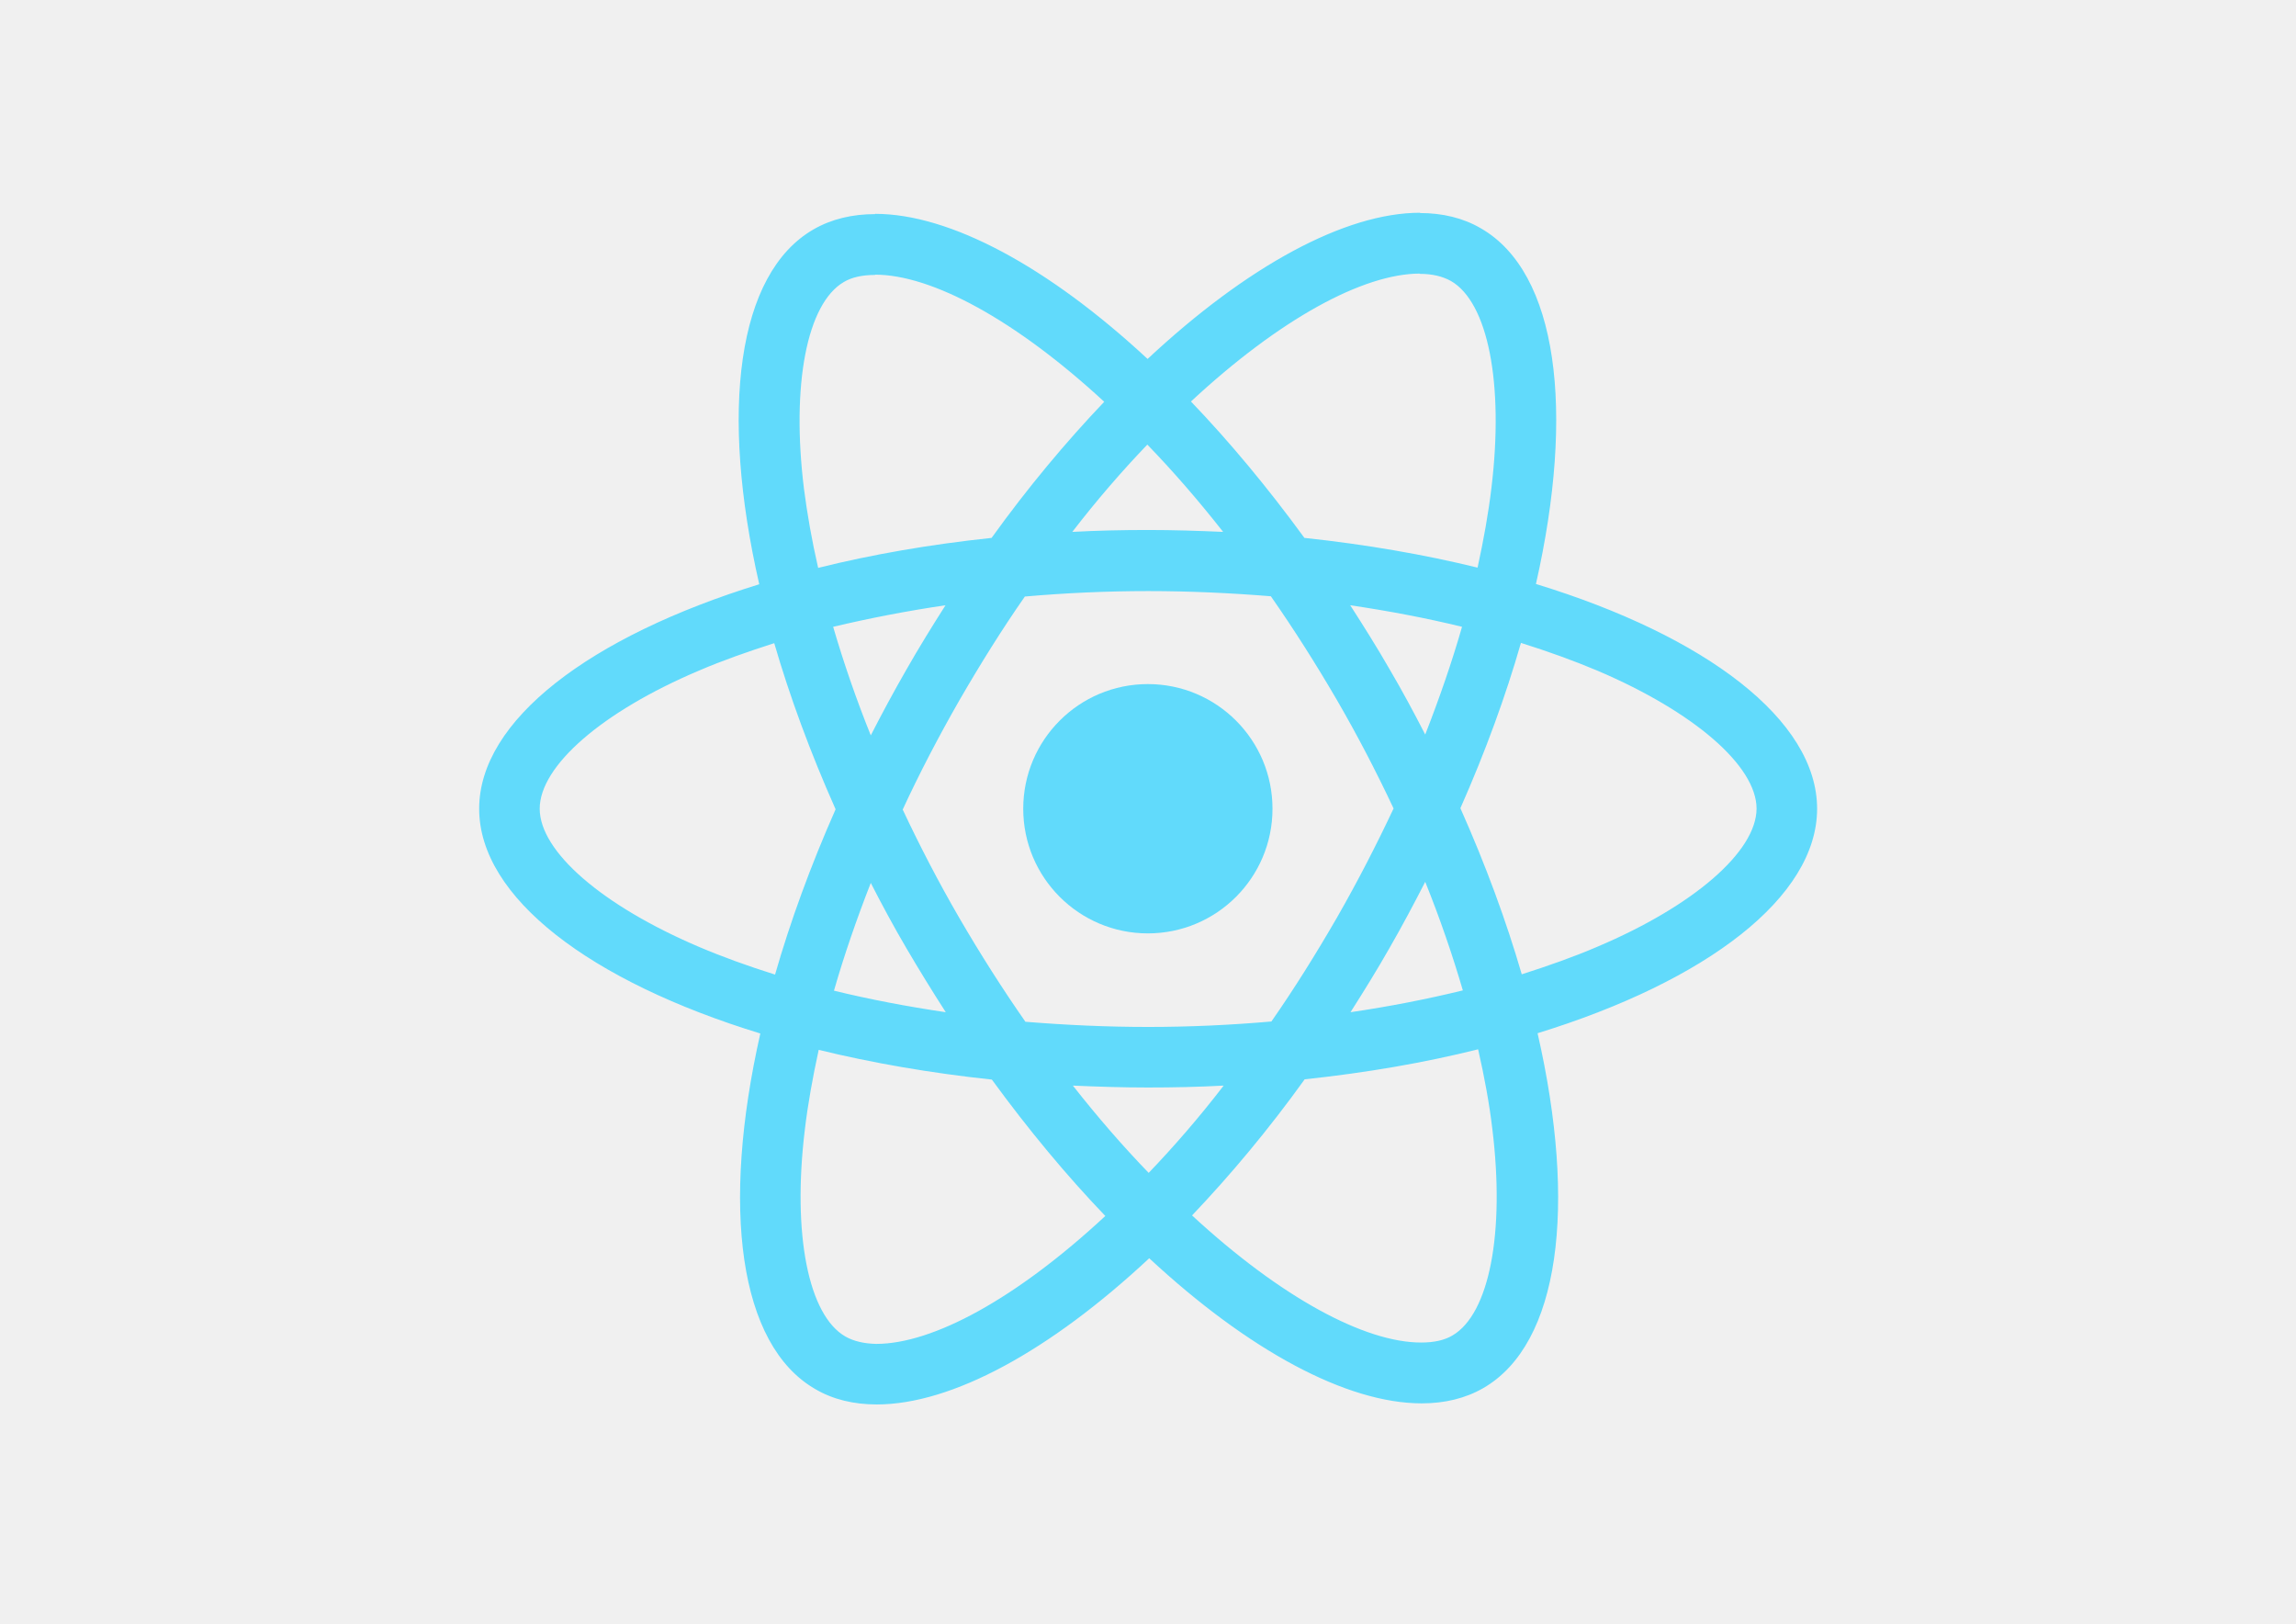
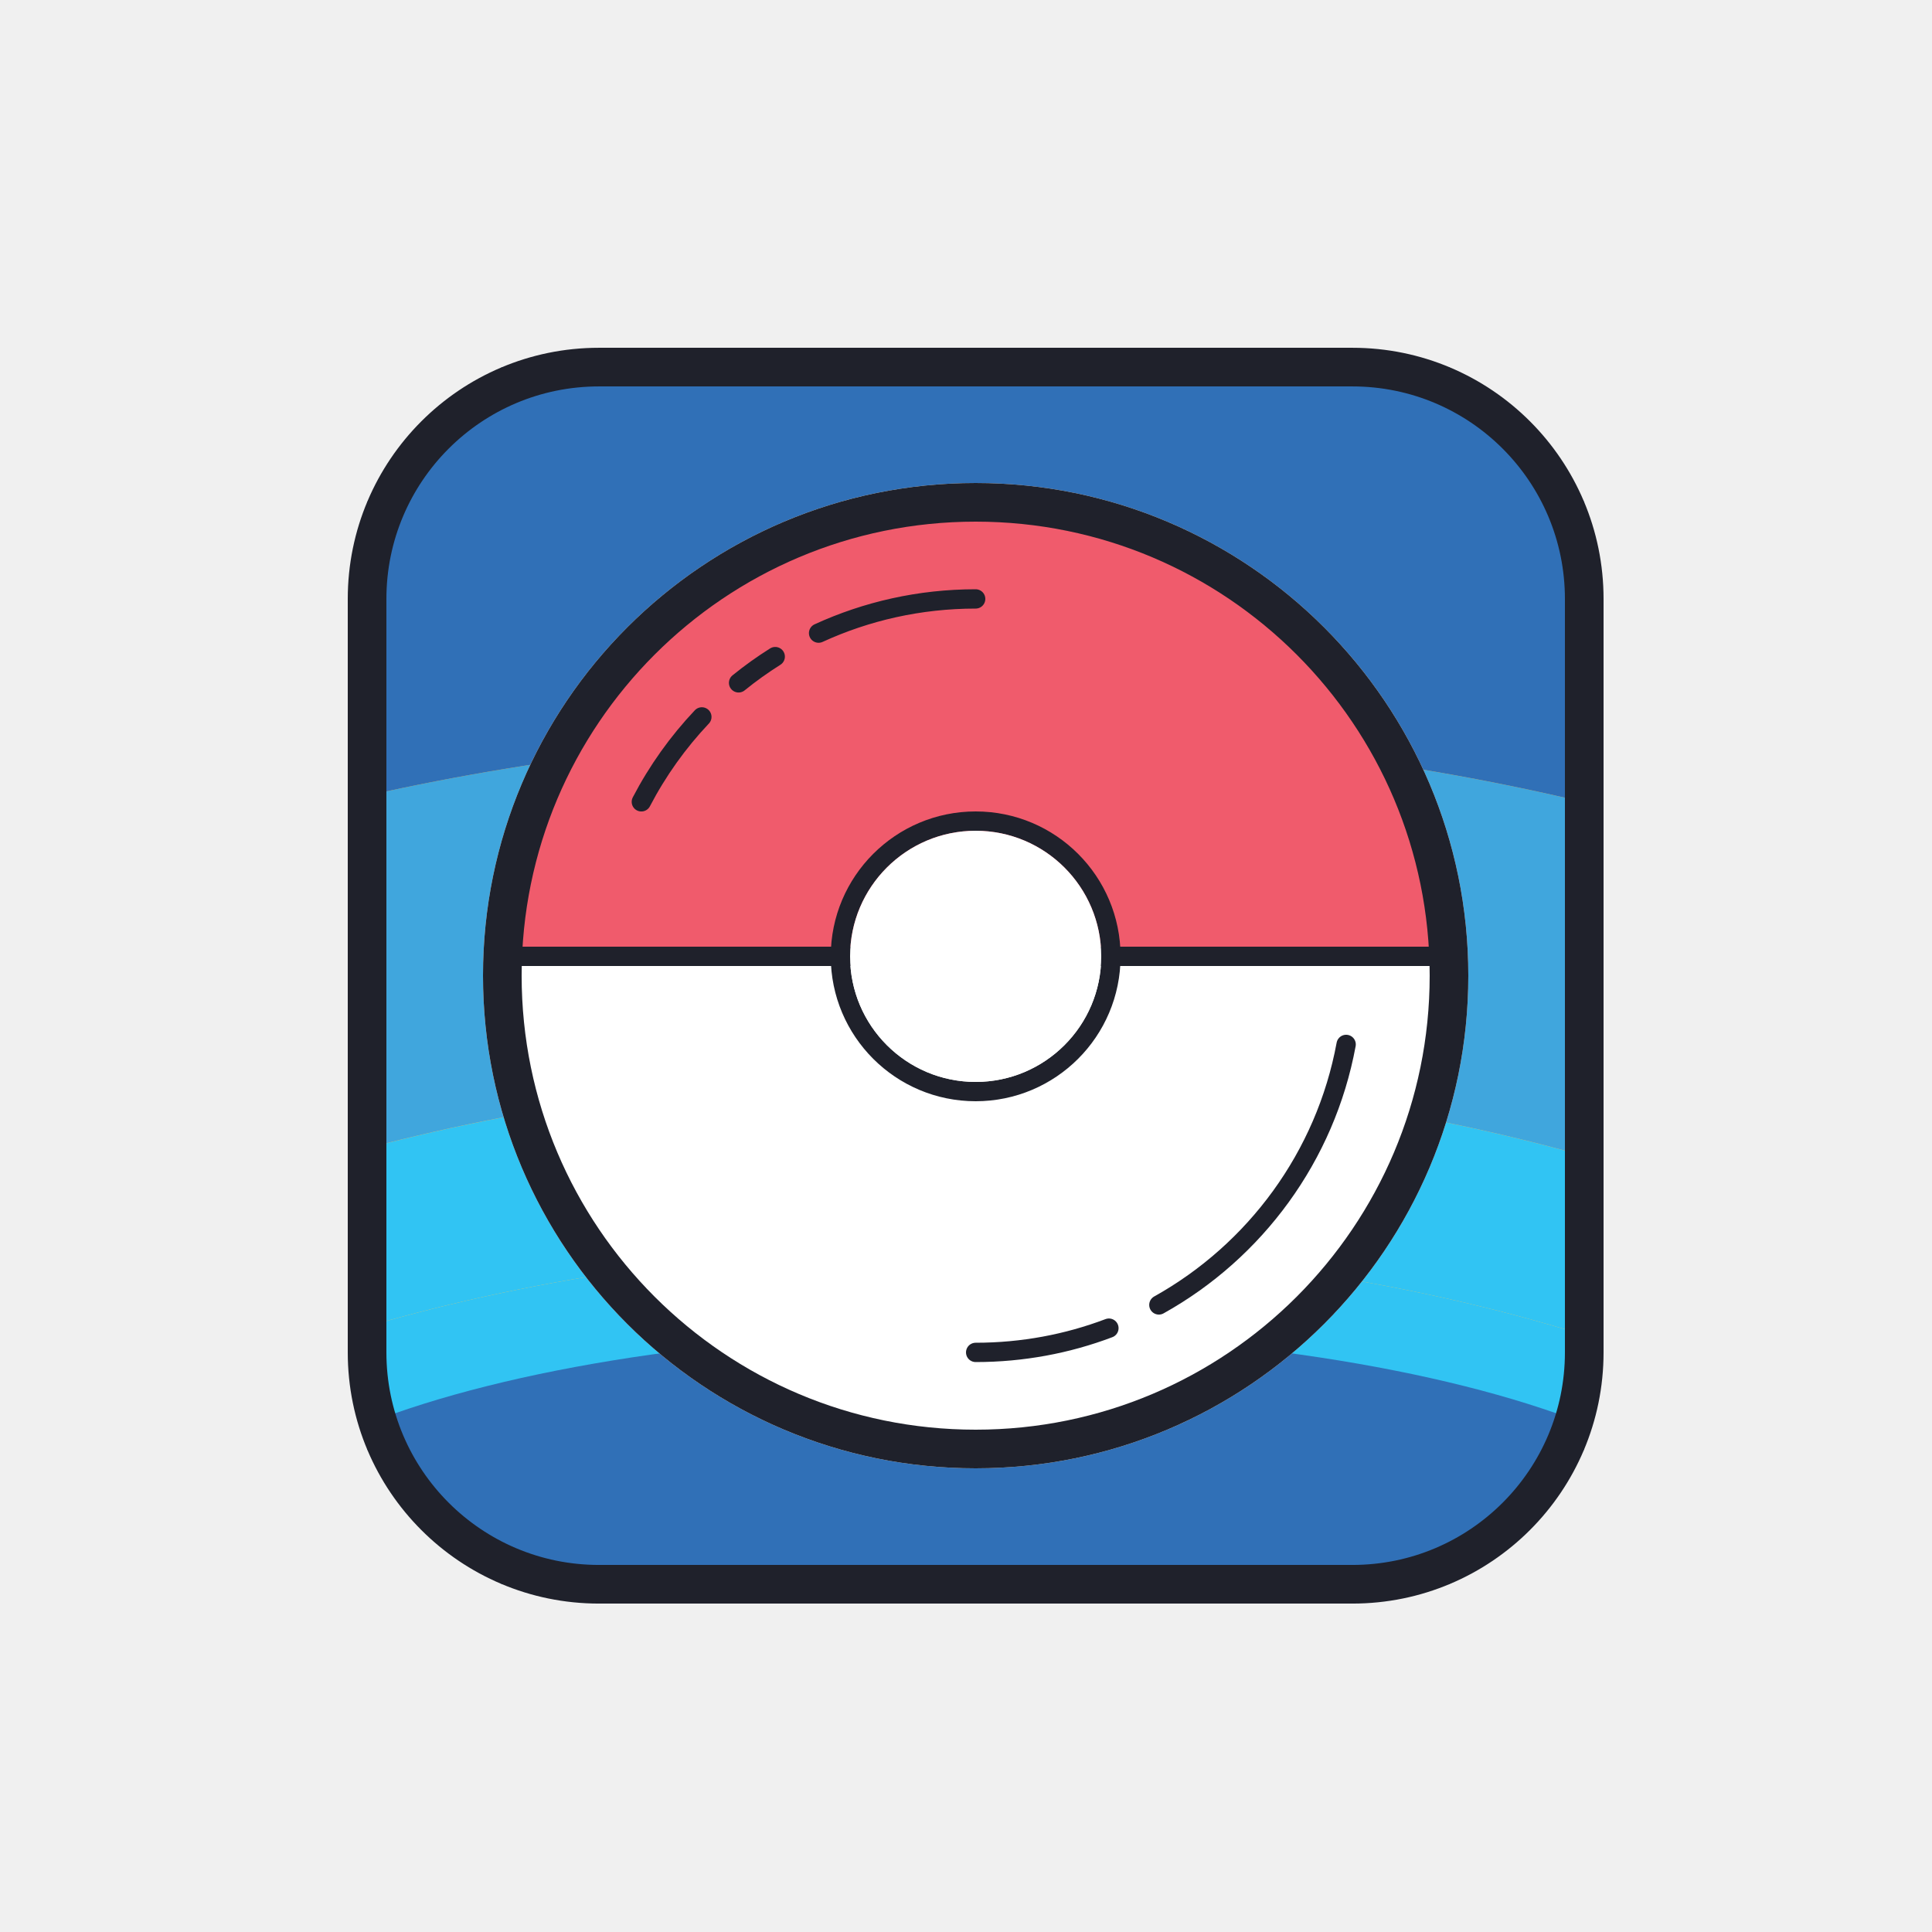
- <svg xmlns="http://www.w3.org/2000/svg" viewBox="0 0 841.9 595.3">
-   <g fill="#61DAFB">
-     <path d="M666.3 296.5c0-32.5-40.7-63.3-103.1-82.4 14.4-63.6 8-114.2-20.2-130.4-6.5-3.8-14.1-5.6-22.4-5.6v22.3c4.6 0 8.3.9 11.4 2.6 13.6 7.8 19.5 37.5 14.9 75.7-1.1 9.4-2.9 19.3-5.1 29.4-19.6-4.8-41-8.5-63.5-10.9-13.5-18.5-27.5-35.3-41.6-50 32.6-30.3 63.2-46.9 84-46.9V78c-27.5 0-63.5 19.6-99.9 53.6-36.4-33.8-72.4-53.2-99.9-53.2v22.3c20.7 0 51.4 16.5 84 46.6-14 14.7-28 31.4-41.3 49.9-22.6 2.4-44 6.1-63.6 11-2.3-10-4-19.7-5.2-29-4.7-38.2 1.1-67.9 14.6-75.8 3-1.8 6.9-2.6 11.5-2.6V78.5c-8.4 0-16 1.8-22.6 5.6-28.1 16.2-34.4 66.7-19.9 130.1-62.2 19.2-102.7 49.9-102.7 82.3 0 32.5 40.7 63.3 103.1 82.4-14.4 63.6-8 114.2 20.2 130.4 6.5 3.8 14.1 5.6 22.5 5.6 27.5 0 63.5-19.6 99.9-53.6 36.4 33.8 72.4 53.2 99.9 53.2 8.4 0 16-1.8 22.6-5.6 28.1-16.2 34.4-66.7 19.9-130.1 62-19.1 102.5-49.9 102.5-82.3zm-130.2-66.7c-3.7 12.9-8.3 26.2-13.5 39.5-4.1-8-8.4-16-13.1-24-4.6-8-9.5-15.8-14.4-23.4 14.2 2.1 27.9 4.7 41 7.9zm-45.8 106.5c-7.8 13.5-15.8 26.3-24.1 38.2-14.9 1.3-30 2-45.2 2-15.1 0-30.2-.7-45-1.9-8.3-11.9-16.4-24.6-24.2-38-7.6-13.1-14.5-26.4-20.8-39.8 6.2-13.4 13.2-26.8 20.7-39.9 7.8-13.5 15.8-26.3 24.1-38.2 14.9-1.3 30-2 45.2-2 15.1 0 30.2.7 45 1.9 8.3 11.9 16.4 24.6 24.2 38 7.6 13.1 14.5 26.4 20.8 39.8-6.3 13.4-13.2 26.8-20.7 39.9zm32.3-13c5.4 13.4 10 26.8 13.8 39.8-13.1 3.2-26.9 5.9-41.2 8 4.9-7.7 9.8-15.6 14.4-23.7 4.6-8 8.9-16.1 13-24.1zM421.2 430c-9.3-9.6-18.6-20.3-27.8-32 9 .4 18.2.7 27.5.7 9.4 0 18.7-.2 27.8-.7-9 11.7-18.3 22.4-27.5 32zm-74.4-58.9c-14.2-2.1-27.9-4.7-41-7.9 3.7-12.9 8.3-26.2 13.5-39.5 4.1 8 8.4 16 13.1 24 4.7 8 9.5 15.8 14.4 23.4zM420.7 163c9.3 9.6 18.6 20.3 27.8 32-9-.4-18.2-.7-27.5-.7-9.4 0-18.7.2-27.8.7 9-11.7 18.3-22.4 27.5-32zm-74 58.9c-4.9 7.7-9.8 15.6-14.4 23.7-4.6 8-8.9 16-13 24-5.4-13.4-10-26.8-13.8-39.8 13.1-3.1 26.9-5.8 41.2-7.9zm-90.5 125.2c-35.4-15.1-58.3-34.9-58.3-50.6 0-15.7 22.9-35.6 58.3-50.6 8.6-3.7 18-7 27.7-10.1 5.7 19.6 13.2 40 22.5 60.9-9.2 20.8-16.6 41.1-22.2 60.6-9.9-3.1-19.3-6.5-28-10.2zM310 490c-13.6-7.8-19.5-37.5-14.9-75.7 1.1-9.4 2.9-19.3 5.1-29.4 19.6 4.8 41 8.5 63.5 10.9 13.5 18.5 27.5 35.3 41.6 50-32.6 30.3-63.2 46.9-84 46.9-4.5-.1-8.3-1-11.3-2.7zm237.2-76.2c4.7 38.2-1.1 67.9-14.6 75.8-3 1.8-6.9 2.6-11.5 2.6-20.7 0-51.4-16.5-84-46.6 14-14.7 28-31.4 41.3-49.9 22.6-2.4 44-6.1 63.6-11 2.3 10.1 4.1 19.8 5.2 29.1zm38.5-66.7c-8.6 3.7-18 7-27.7 10.1-5.7-19.6-13.2-40-22.5-60.9 9.2-20.8 16.6-41.1 22.2-60.6 9.9 3.1 19.3 6.5 28.1 10.2 35.4 15.1 58.3 34.9 58.3 50.6-.1 15.7-23 35.6-58.4 50.6zM320.8 78.4z" />
-     <circle cx="420.9" cy="296.5" r="45.7" />
-     <path d="M520.5 78.1z" />
-   </g>
+ <svg xmlns="http://www.w3.org/2000/svg" x="0px" y="0px" width="100" height="100" viewBox="0 0 100 100" style=" fill:#000000;">
+   <path fill="#ffca58" d="M70,19.001H31c-6.6,0-12,5.4-12,12v39c0,6.6,5.4,12,12,12h39c6.6,0,12-5.4,12-12v-39 C82,24.401,76.6,19.001,70,19.001z" />
+   <path fill="#31c4f3" d="M82,69.104v5.915C78,78,76,80,75.02,82H25.98C25,80,22,77,19,75.02v-6.359 c8.903-2.603,19.447-4.111,30.761-4.111C61.695,64.549,72.787,66.235,82,69.104z" />
+   <path fill="#3070b7" d="M82,73.689v1.331C79,78,76,80,75.02,82H25.98C24,80,22,78,19,75.02v-1.331 c7.306-2.869,18.708-4.703,31.5-4.703C63.307,68.986,74.694,70.82,82,73.689z" />
+   <path fill="#31c4f3" d="M82,59.832v9.273c-9.213-2.869-20.305-4.555-32.239-4.555c-11.313,0-21.858,1.508-30.761,4.111 v-9.228c9.11-2.411,19.521-3.756,30.761-3.756C61.606,55.676,72.565,57.17,82,59.832z" />
+   <path fill="#40a6dd" d="M82,41.523v18.308c-9.435-2.662-20.394-4.156-32.239-4.156c-11.239,0-21.651,1.346-30.761,3.756 V41.183c9.406-2.115,19.743-3.254,30.761-3.254C61.37,37.93,72.21,39.187,82,41.523z" />
+   <path fill="#3070b7" d="M82,25.98v15.543c-9.79-2.337-20.63-3.594-32.239-3.594c-11.018,0-21.355,1.139-30.761,3.254V25.98 C22,24,23,22,25.98,19H75.02C77,22,79,23,82,25.98z" />
+   <path fill="#3070b7" d="M79,78c-1.183,2.13-3,2-3.98,4H25.98C25,80,23.198,80.13,22,78c8.37-2.662,16.906-3.838,28.5-3.838 S70.63,75.338,79,78z" />
+   <path fill="#1f212b" d="M70,83.001H31c-7.18,0-13-5.82-13-13v-39c0-7.18,5.82-13,13-13h39c7.18,0,13,5.82,13,13v39 C83,77.181,77.179,83.001,70,83.001z M20,31.001v39c0,6.075,4.925,11,11,11h39c6.075,0,11-4.925,11-11v-39c0-6.075-4.925-11-11-11 H31C24.924,20.001,20,24.926,20,31.001z" />
+   <circle cx="50.5" cy="50.5" r="25.5" fill="#fff" />
+   <path fill="#f05b6c" d="M69,34c0,0-8-8-19-8c-10,0-17,7-17,7s-6,6-7,17c10,0,41,0,49,0C75,43,69,34,69,34z" />
+   <circle cx="50.5" cy="50.5" r="24.5" fill="none" stroke="#1f212b" stroke-linecap="round" stroke-linejoin="round" stroke-miterlimit="10" stroke-width="2" />
+   <path fill="none" stroke="#1f212b" stroke-linecap="round" stroke-linejoin="round" stroke-miterlimit="10" d="M57.397,68.745 C55.253,69.556,52.928,70,50.5,70" />
+   <path fill="none" stroke="#1f212b" stroke-linecap="round" stroke-linejoin="round" stroke-miterlimit="10" d="M69.676,54.059 c-1.07,5.802-4.709,10.705-9.693,13.484" />
+   <path fill="none" stroke="#1f212b" stroke-linecap="round" stroke-linejoin="round" stroke-miterlimit="10" d="M42.37,32.77 C44.845,31.634,47.598,31,50.5,31" />
+   <path fill="none" stroke="#1f212b" stroke-linecap="round" stroke-linejoin="round" stroke-miterlimit="10" d="M38.229,35.344 c0.603-0.489,1.237-0.943,1.897-1.358" />
+   <path fill="none" stroke="#1f212b" stroke-linecap="round" stroke-linejoin="round" stroke-miterlimit="10" d="M33.196,41.502 c0.839-1.61,1.896-3.088,3.132-4.395" />
+   <line x1="26.5" x2="74.5" y1="49.5" y2="49.5" fill="none" stroke="#1f212b" stroke-linecap="round" stroke-linejoin="round" stroke-miterlimit="10" />
+   <circle cx="50.5" cy="49.5" r="7" fill="none" stroke="#1f212b" stroke-linecap="round" stroke-linejoin="round" stroke-miterlimit="10" />
+   <circle cx="50.5" cy="49.5" r="6.5" fill="#fff" />
</svg>
